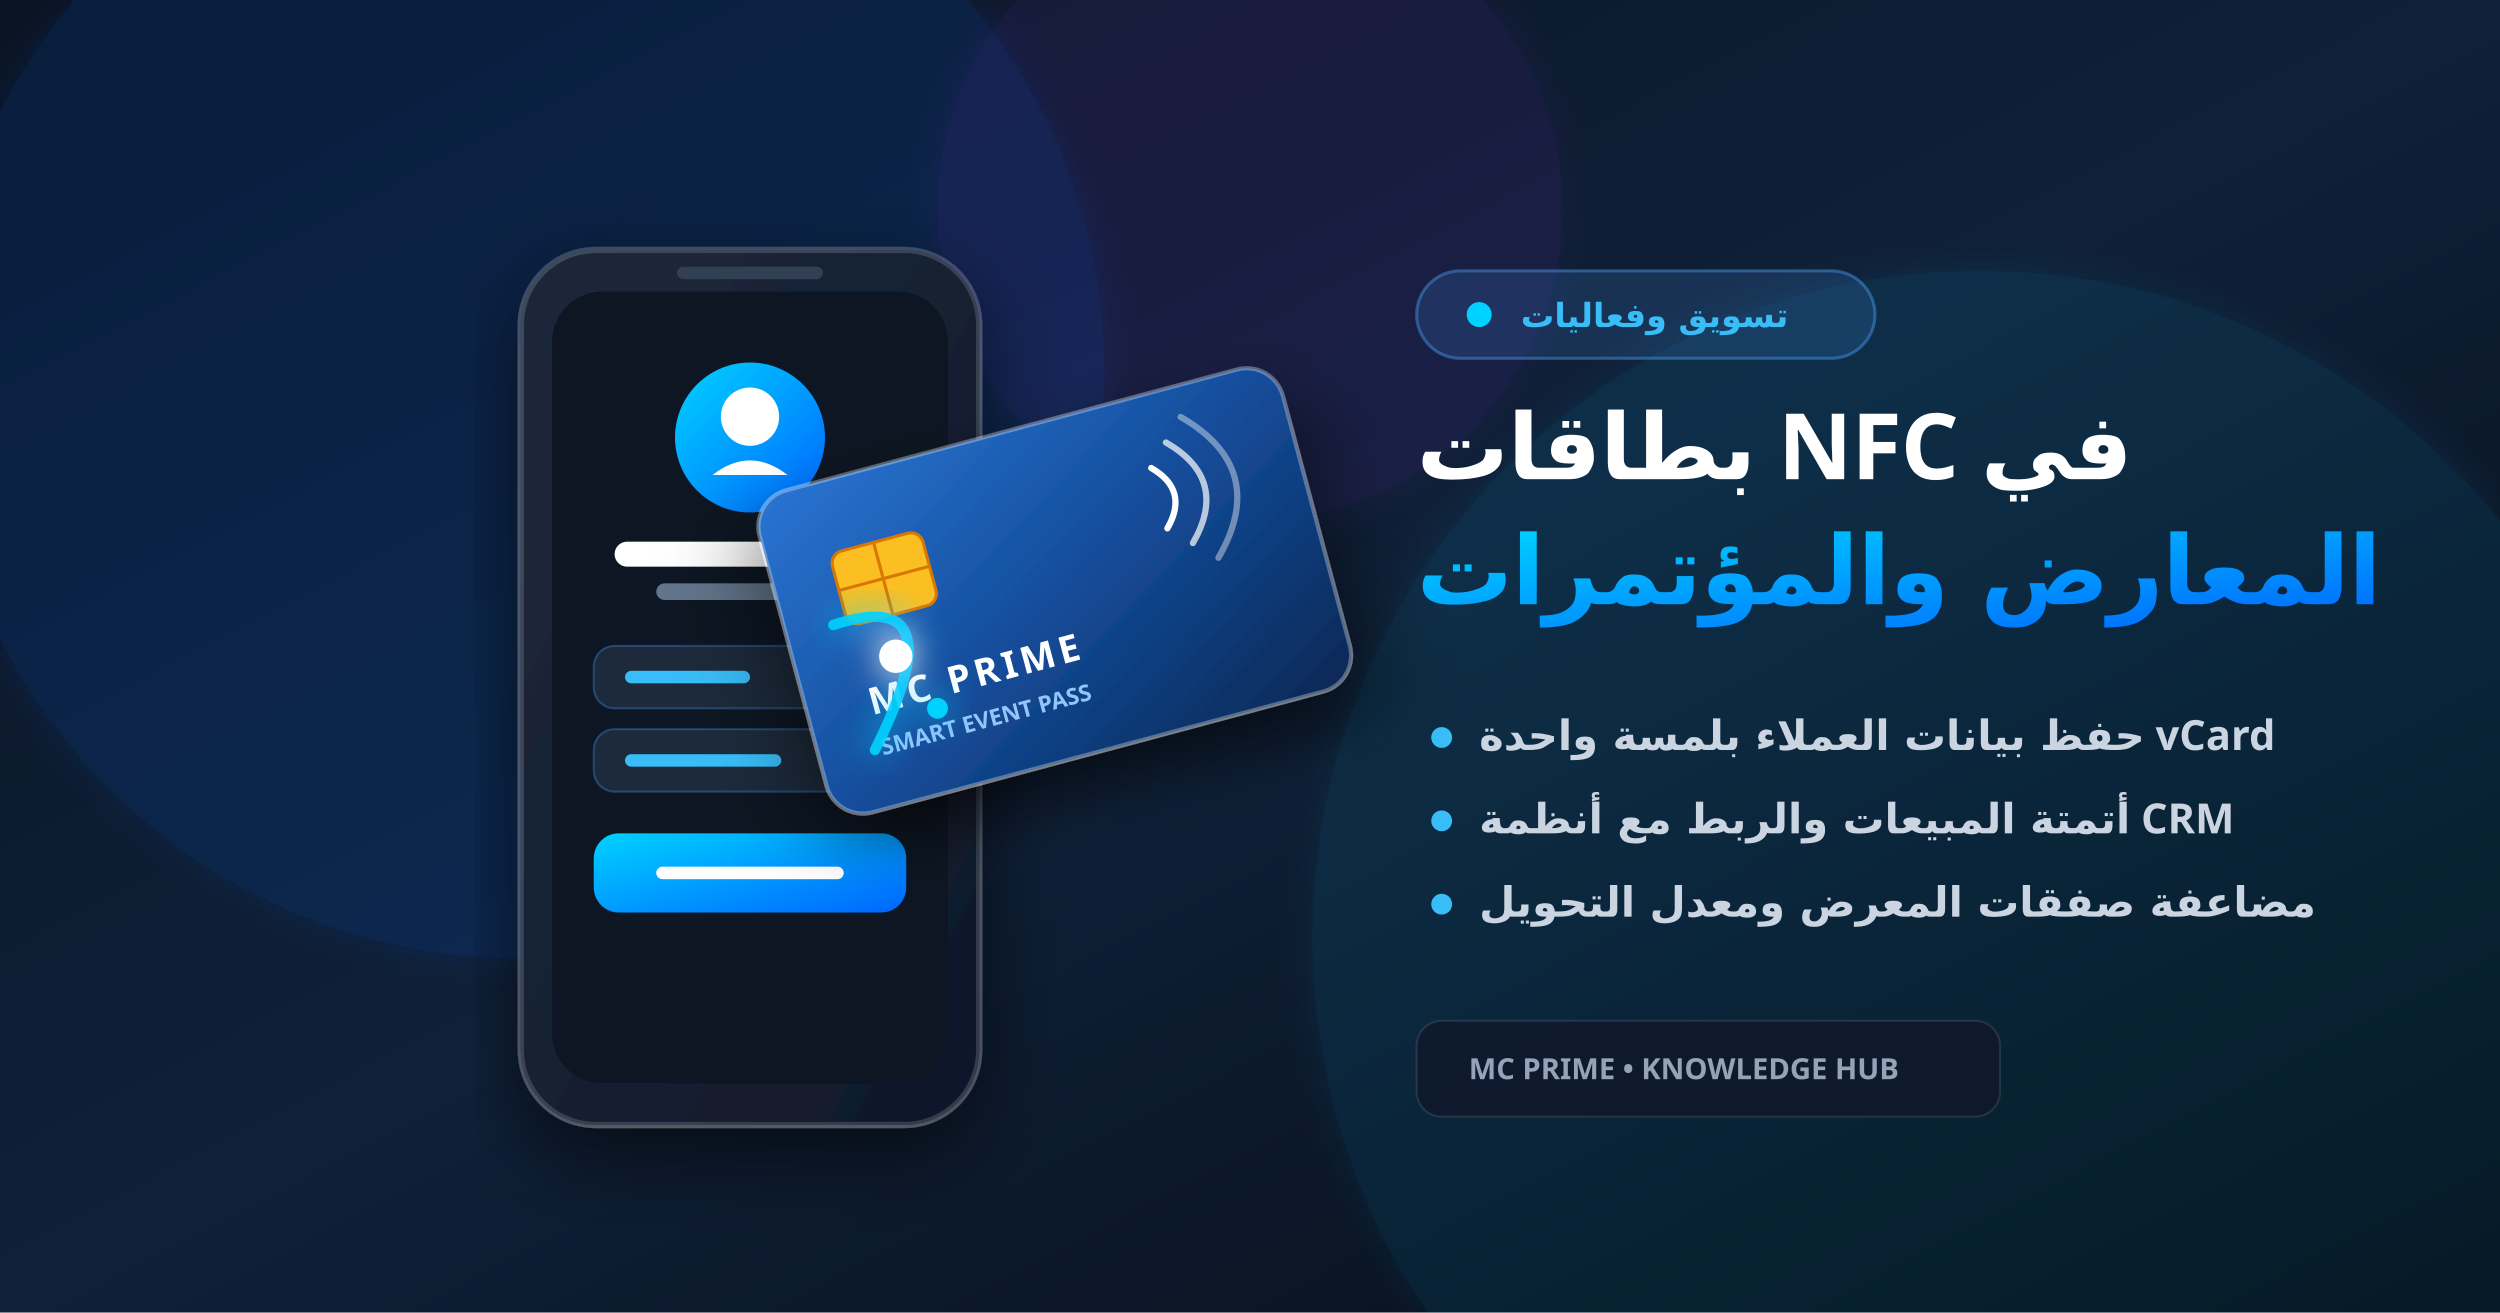
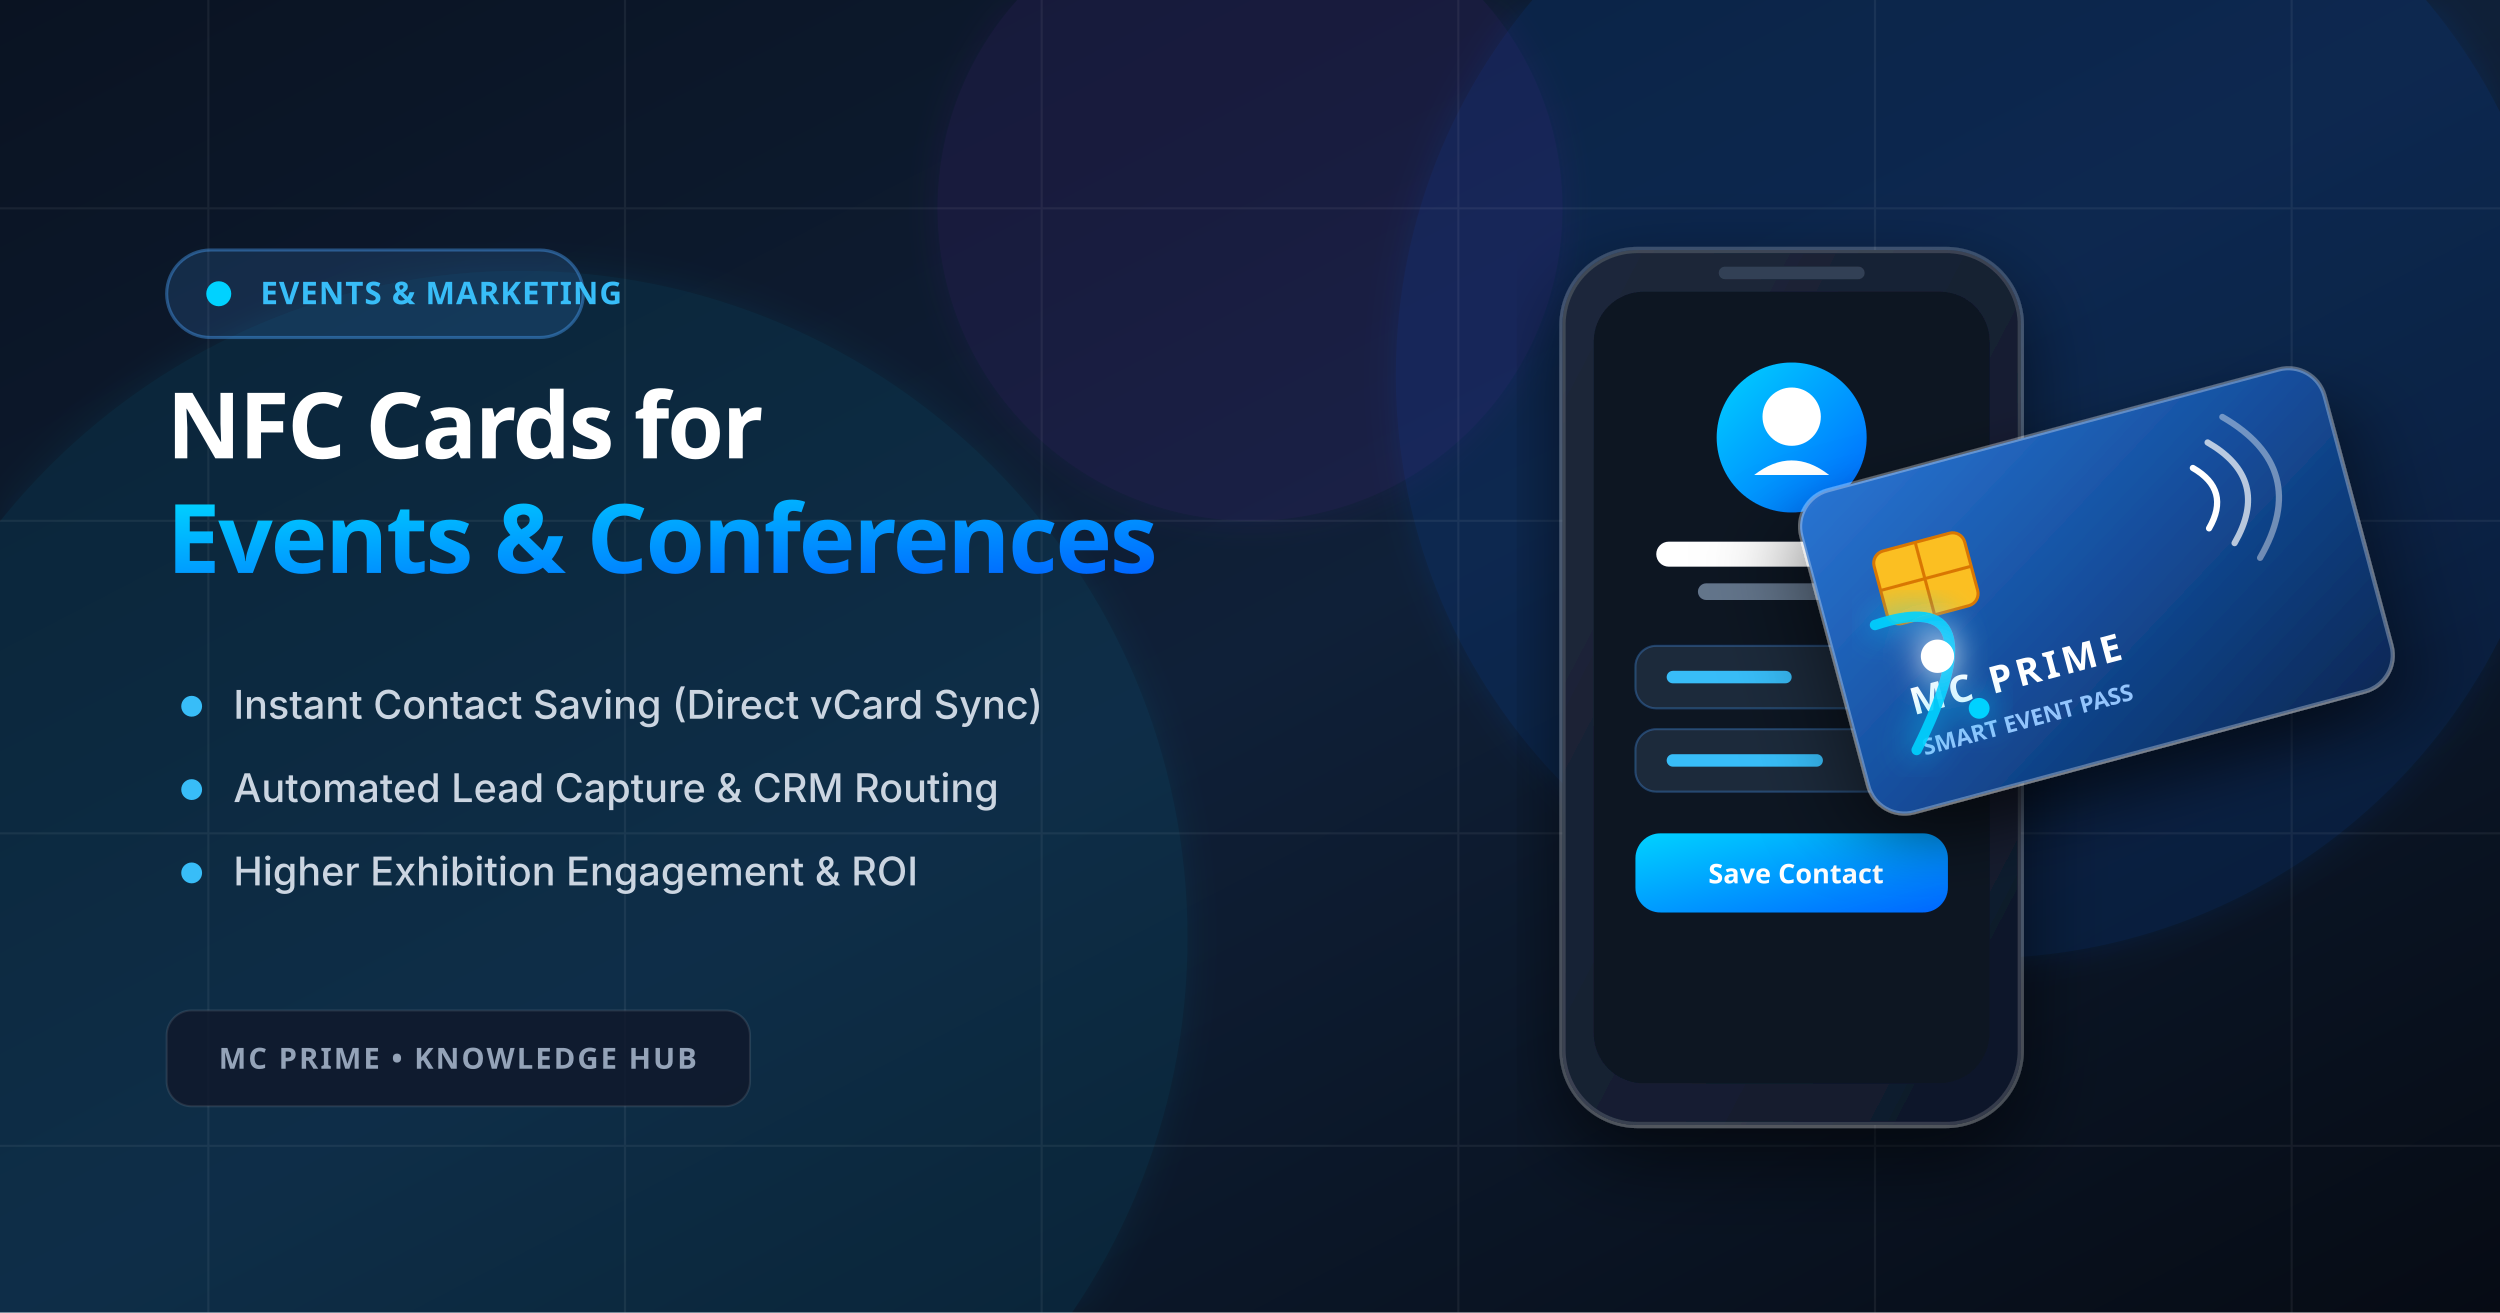
<svg xmlns="http://www.w3.org/2000/svg" viewBox="0 0 1200 630" width="1200" height="630">
  <defs>
    <linearGradient id="bgGrad" x1="0%" y1="0%" x2="100%" y2="100%">
      <stop offset="0%" stop-color="#0a1322" />
      <stop offset="50%" stop-color="#0f2038" />
      <stop offset="100%" stop-color="#060b14" />
    </linearGradient>
    <linearGradient id="cardGrad" x1="0%" y1="0%" x2="100%" y2="100%">
      <stop offset="0%" stop-color="#2a75d3" />
      <stop offset="50%" stop-color="#144d9b" />
      <stop offset="100%" stop-color="#092754" />
    </linearGradient>
    <linearGradient id="glowGrad" x1="0%" y1="0%" x2="100%" y2="100%">
      <stop offset="0%" stop-color="#00d2ff" />
      <stop offset="100%" stop-color="#0066ff" />
    </linearGradient>
    <linearGradient id="phoneGrad" x1="0%" y1="0%" x2="100%" y2="100%">
      <stop offset="0%" stop-color="#1e293b" />
      <stop offset="100%" stop-color="#0f172a" />
    </linearGradient>
    <filter id="dropShadow" x="-10%" y="-10%" width="130%" height="130%">
      <feDropShadow dx="0" dy="15" stdDeviation="20" flood-color="#000000" flood-opacity="0.6" />
    </filter>
    <filter id="glowEffect" x="-20%" y="-20%" width="140%" height="140%">
      <feGaussianBlur stdDeviation="8" result="blur" />
      <feComposite in="SourceGraphic" in2="blur" operator="over" />
    </filter>
  </defs>
  <rect width="1200" height="630" fill="url(#bgGrad)" />
-   <circle cx="250" cy="180" r="280" fill="#0066ff" opacity="0.12" filter="url(#glowEffect)" />
-   <circle cx="950" cy="450" r="320" fill="#00d2ff" opacity="0.08" filter="url(#glowEffect)" />
+   <circle cx="950" cy="180" r="280" fill="#0066ff" opacity="0.12" filter="url(#glowEffect)" />
+   <circle cx="250" cy="450" r="320" fill="#00d2ff" opacity="0.08" filter="url(#glowEffect)" />
  <circle cx="600" cy="100" r="150" fill="#7928ca" opacity="0.1" filter="url(#glowEffect)" />
-   <g transform="translate(180, 80)">
+   <g opacity="0.06" stroke="#ffffff" stroke-width="1">
+     <line x1="100" y1="0" x2="100" y2="630" />
+     <line x1="300" y1="0" x2="300" y2="630" />
+     <line x1="500" y1="0" x2="500" y2="630" />
+     <line x1="700" y1="0" x2="700" y2="630" />
+     <line x1="900" y1="0" x2="900" y2="630" />
+     <line x1="1100" y1="0" x2="1100" y2="630" />
+     <line x1="0" y1="100" x2="1200" y2="100" />
+     <line x1="0" y1="250" x2="1200" y2="250" />
+     <line x1="0" y1="400" x2="1200" y2="400" />
+     <line x1="0" y1="550" x2="1200" y2="550" />
+   </g>
+   <g transform="translate(80, 120)">
+     <rect x="0" y="0" width="200" height="42" rx="21" fill="rgba(77,166,255,0.15)" stroke="rgba(77,166,255,0.4)" stroke-width="1.5" />
+     <circle cx="25" cy="21" r="6" fill="#00d2ff" />
+     <text x="45" y="26" fill="#38bdf8" font-family="'Plus Jakarta Sans', sans-serif" font-weight="700" font-size="15" letter-spacing="0.5">EVENTS &amp; MARKETING</text>
+     <text x="0" y="100" fill="#ffffff" font-family="'Plus Jakarta Sans', sans-serif" font-weight="800" font-size="44" letter-spacing="-1">
+       NFC Cards for
+     </text>
+     <text x="0" y="155" fill="url(#glowGrad)" font-family="'Plus Jakarta Sans', sans-serif" font-weight="800" font-size="46" letter-spacing="-1">
+       Events &amp; Conferences
+     </text>
+     <g transform="translate(0, 205)">
+       <circle cx="12" cy="14" r="5" fill="#38bdf8" />
+       <text x="32" y="20" fill="#cbd5e1" font-family="'Inter', sans-serif" font-weight="500" font-size="19">
+         Instant Contact Saving (Direct vCard Sync)
+       </text>
+       <circle cx="12" cy="54" r="5" fill="#38bdf8" />
+       <text x="32" y="60" fill="#cbd5e1" font-family="'Inter', sans-serif" font-weight="500" font-size="19">
+         Automated Lead Capture &amp; CRM Routing
+       </text>
+       <circle cx="12" cy="94" r="5" fill="#38bdf8" />
+       <text x="32" y="100" fill="#cbd5e1" font-family="'Inter', sans-serif" font-weight="500" font-size="19">
+         Higher Exhibition Engagement &amp; ROI
+       </text>
+     </g>
+     <g transform="translate(0, 365)">
+       <rect x="0" y="0" width="280" height="46" rx="12" fill="rgba(15,23,42,0.8)" stroke="rgba(255,255,255,0.1)" stroke-width="1" />
+       <text x="25" y="28" fill="#94a3b8" font-family="'Plus Jakarta Sans', sans-serif" font-size="14" font-weight="600" letter-spacing="1">
+         MC PRIME • KNOWLEDGE HUB
+       </text>
+     </g>
+   </g>
+   <g transform="translate(680, 80)">
    <g filter="url(#dropShadow)">
      <rect x="70" y="40" width="220" height="420" rx="36" fill="url(#phoneGrad)" stroke="rgba(255,255,255,0.15)" stroke-width="3" />
      <rect x="85" y="60" width="190" height="380" rx="24" fill="#0c1524" />
      <rect x="145" y="48" width="70" height="6" rx="3" fill="#334155" />
      <circle cx="180" cy="130" r="36" fill="url(#glowGrad)" />
      <circle cx="180" cy="120" r="14" fill="#ffffff" />
      <path d="M162 148 Q180 134 198 148" fill="#ffffff" />
      <rect x="115" y="180" width="130" height="12" rx="6" fill="#ffffff" />
      <rect x="135" y="200" width="90" height="8" rx="4" fill="#64748b" />
      <rect x="105" y="230" width="150" height="30" rx="10" fill="#1e293b" stroke="rgba(77,166,255,0.3)" stroke-width="1" />
      <rect x="120" y="242" width="60" height="6" rx="3" fill="#38bdf8" />
      <rect x="105" y="270" width="150" height="30" rx="10" fill="#1e293b" stroke="rgba(77,166,255,0.3)" stroke-width="1" />
      <rect x="120" y="282" width="75" height="6" rx="3" fill="#38bdf8" />
      <rect x="105" y="320" width="150" height="38" rx="12" fill="url(#glowGrad)" />
-       <rect x="135" y="336" width="90" height="6" rx="3" fill="#ffffff" />
+       <text x="140" y="344" fill="#ffffff" font-family="'Plus Jakarta Sans', sans-serif" font-size="13" font-weight="700">Save Contact</text>
    </g>
    <g transform="translate(180, 160) rotate(-15)" filter="url(#dropShadow)">
      <rect x="0" y="0" width="260" height="160" rx="18" fill="url(#cardGrad)" stroke="rgba(255,255,255,0.3)" stroke-width="2" />
      <rect x="30" y="35" width="45" height="36" rx="6" fill="#fbbf24" stroke="#d97706" stroke-width="1.5" />
      <line x1="30" y1="53" x2="75" y2="53" stroke="#d97706" stroke-width="1.5" />
      <line x1="52" y1="35" x2="52" y2="71" stroke="#d97706" stroke-width="1.5" />
      <path d="M190 35 Q205 50 190 65" stroke="#ffffff" stroke-width="3" fill="none" stroke-linecap="round" />
      <path d="M200 25 Q225 50 200 75" stroke="#ffffff" stroke-width="3" fill="none" stroke-linecap="round" opacity="0.7" />
      <path d="M210 15 Q245 50 210 85" stroke="#ffffff" stroke-width="3" fill="none" stroke-linecap="round" opacity="0.4" />
-       <text x="30" y="115" fill="#ffffff" font-family="'Segoe UI', Tahoma, sans-serif" font-weight="900" font-size="18" letter-spacing="2">MC PRIME</text>
-       <text x="30" y="135" fill="#93c5fd" font-family="'Segoe UI', Tahoma, sans-serif" font-weight="600" font-size="11">SMART EVENT PASS</text>
+       <text x="30" y="115" fill="#ffffff" font-family="'Plus Jakarta Sans', sans-serif" font-weight="900" font-size="18" letter-spacing="2">MC PRIME</text>
+       <text x="30" y="135" fill="#93c5fd" font-family="'Plus Jakarta Sans', sans-serif" font-weight="600" font-size="11">SMART EVENT PASS</text>
    </g>
    <g filter="url(#glowEffect)">
      <path d="M220 220 Q280 200 240 280" stroke="#00d2ff" stroke-width="5" fill="none" stroke-linecap="round" opacity="0.9" />
      <circle cx="250" cy="235" r="8" fill="#ffffff" />
      <circle cx="270" cy="260" r="5" fill="#00d2ff" />
    </g>
  </g>
-   <g transform="translate(680, 130)">
-     <rect x="0" y="0" width="220" height="42" rx="21" fill="rgba(77,166,255,0.15)" stroke="rgba(77,166,255,0.4)" stroke-width="1.5" />
-     <circle cx="30" cy="21" r="6" fill="#00d2ff" />
-     <text x="50" y="27" fill="#38bdf8" font-family="'Cairo', 'Tajawal', sans-serif" font-weight="700" font-size="16">تسويق وفعاليات</text>
-     <text x="0" y="100" fill="#ffffff" font-family="'Cairo', 'Tajawal', sans-serif" font-weight="900" font-size="44" letter-spacing="-0.5">
-       بطاقات NFC في
-     </text>
-     <text x="0" y="160" fill="url(#glowGrad)" font-family="'Cairo', 'Tajawal', sans-serif" font-weight="900" font-size="46" letter-spacing="-0.5">
-       المعارض والمؤتمرات
-     </text>
-     <g transform="translate(0, 210)">
-       <circle cx="12" cy="14" r="5" fill="#38bdf8" />
-       <text x="30" y="20" fill="#cbd5e1" font-family="'Cairo', 'Tajawal', sans-serif" font-weight="600" font-size="20">
-         حفظ بيانات العملاء بلمسة واحدة vCard
-       </text>
-       <circle cx="12" cy="54" r="5" fill="#38bdf8" />
-       <text x="30" y="60" fill="#cbd5e1" font-family="'Cairo', 'Tajawal', sans-serif" font-weight="600" font-size="20">
-         أتمتة المبيعات والربط مع أنظمة CRM
-       </text>
-       <circle cx="12" cy="94" r="5" fill="#38bdf8" />
-       <text x="30" y="100" fill="#cbd5e1" font-family="'Cairo', 'Tajawal', sans-serif" font-weight="600" font-size="20">
-         مضاعفة صفقات المعرض ومعدل التحويل
-       </text>
-     </g>
-     <g transform="translate(0, 360)">
-       <rect x="0" y="0" width="280" height="46" rx="12" fill="rgba(15,23,42,0.8)" stroke="rgba(255,255,255,0.1)" stroke-width="1" />
-       <text x="25" y="28" fill="#94a3b8" font-family="'Segoe UI', Tahoma, sans-serif" font-size="14" font-weight="600">
-         MC PRIME • KNOWLEDGE HUB
-       </text>
-     </g>
-   </g>
</svg>
